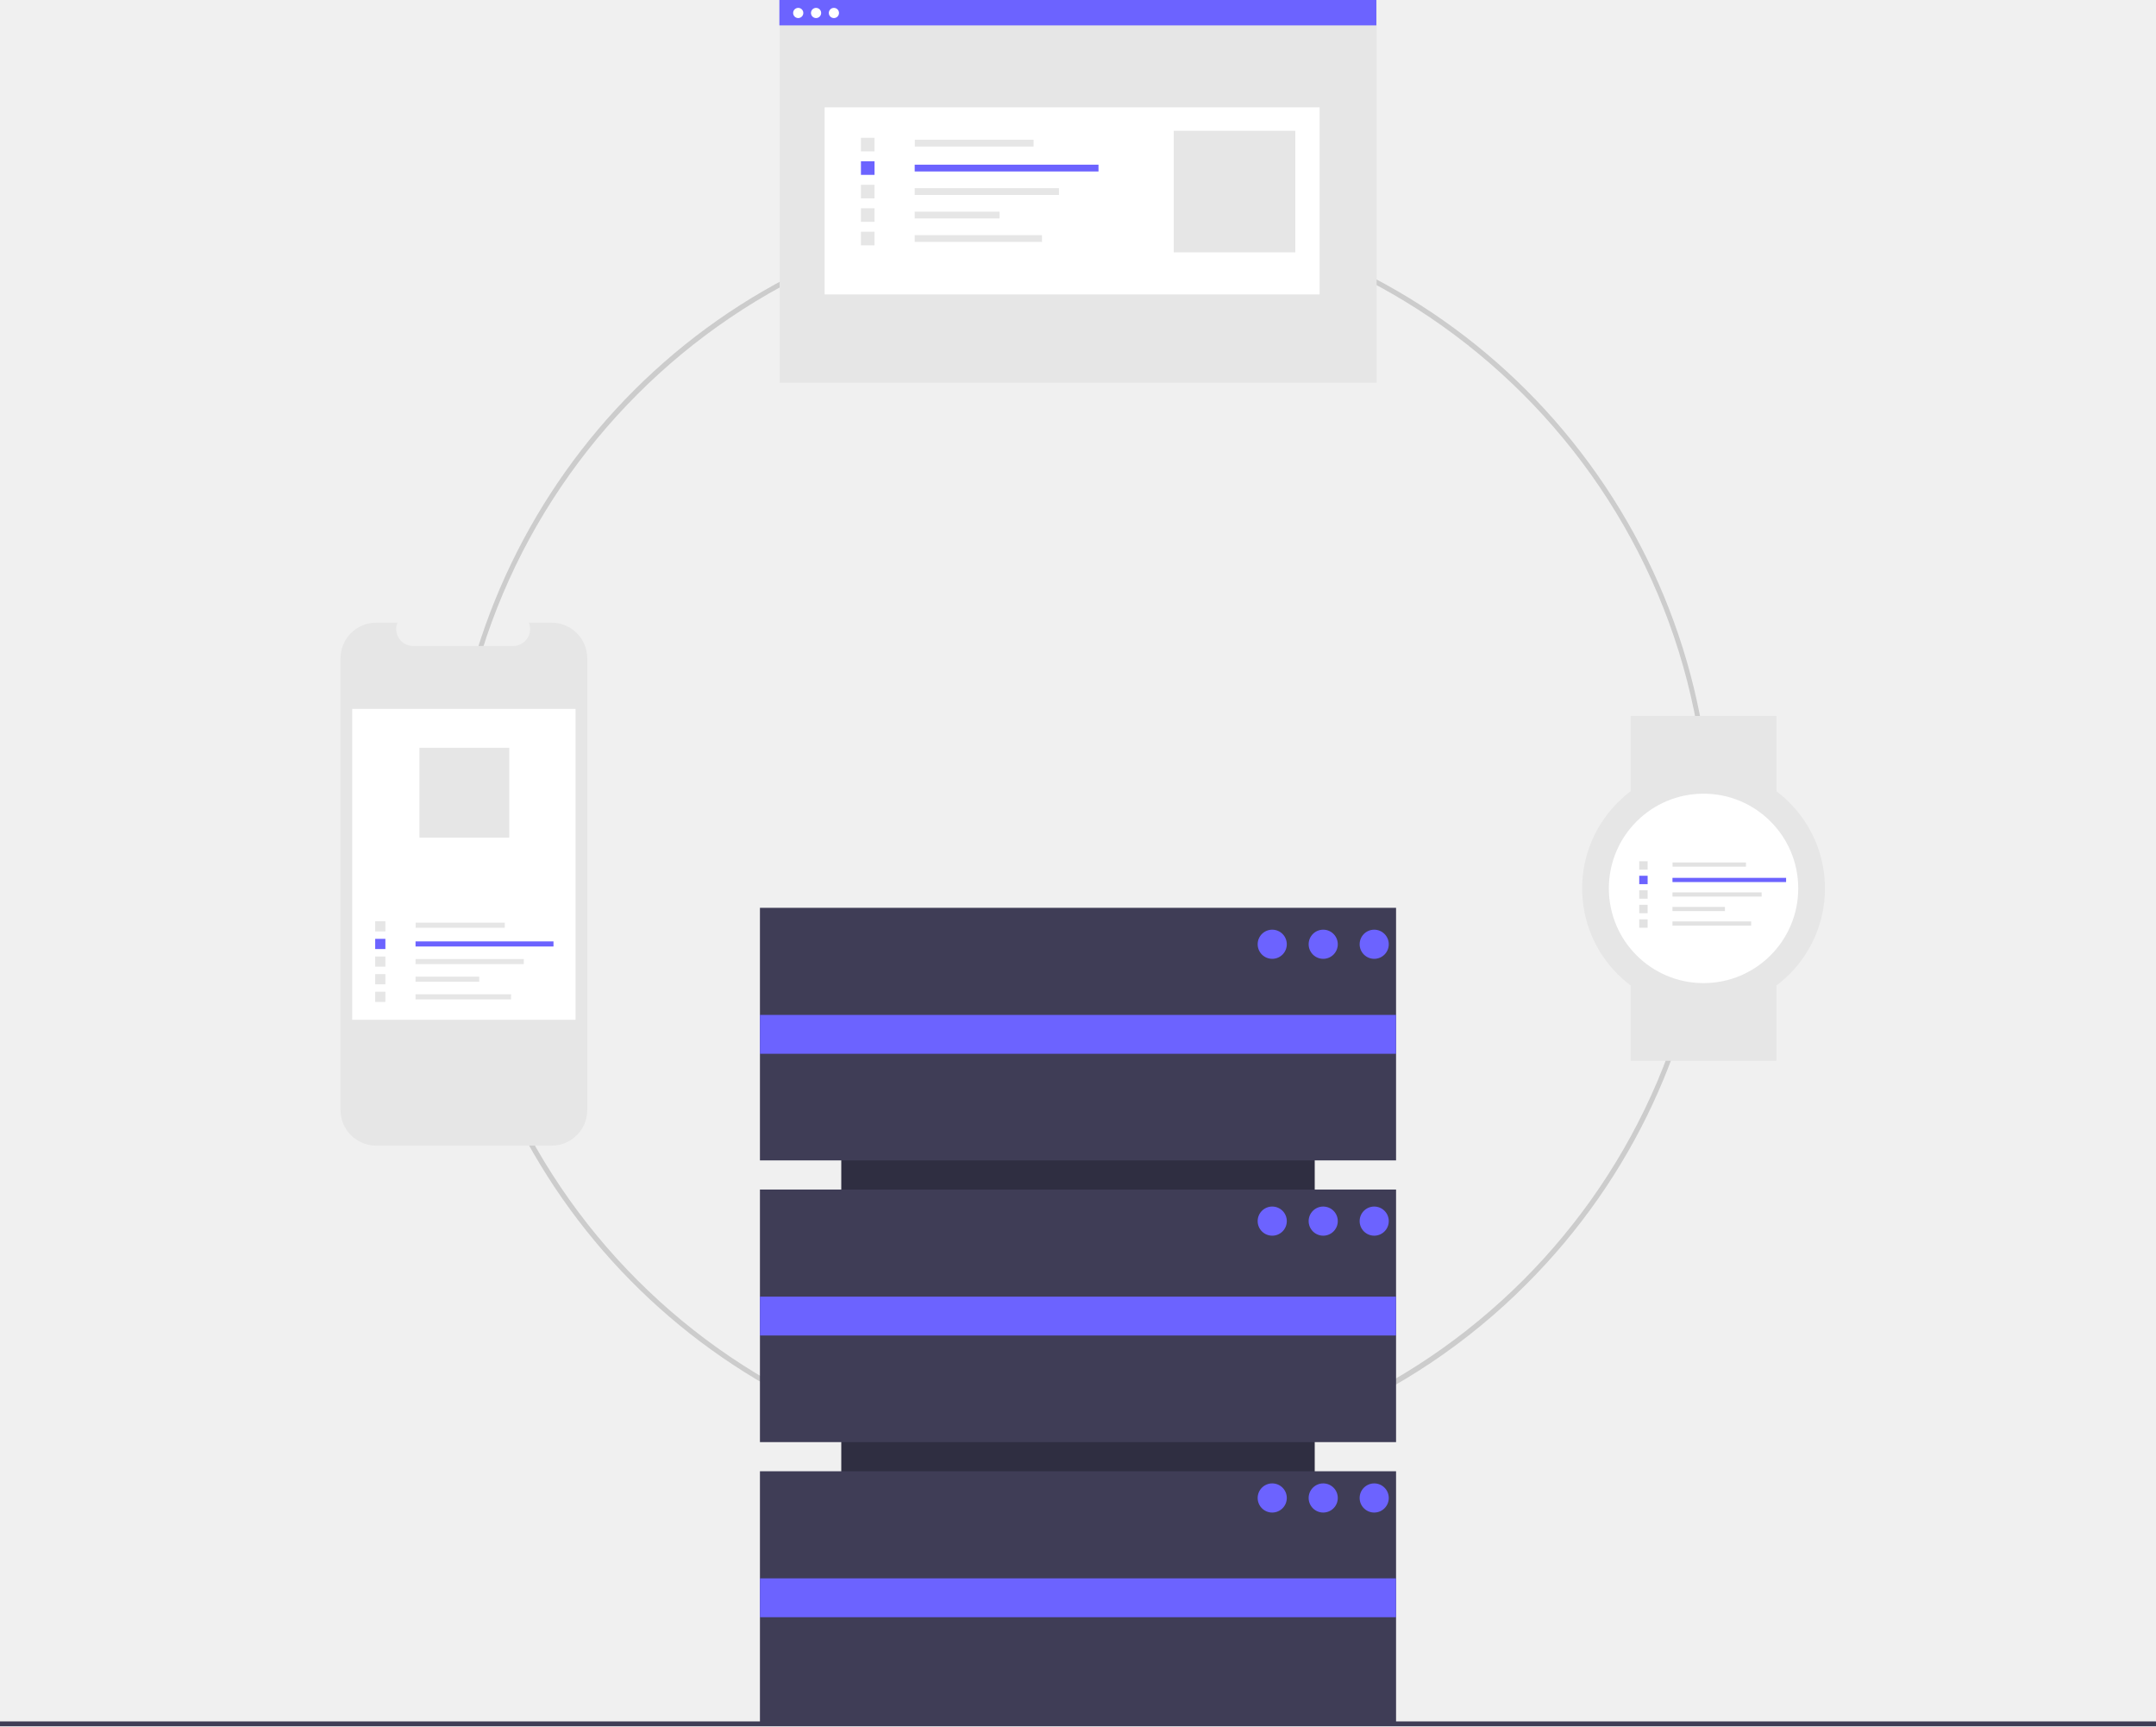
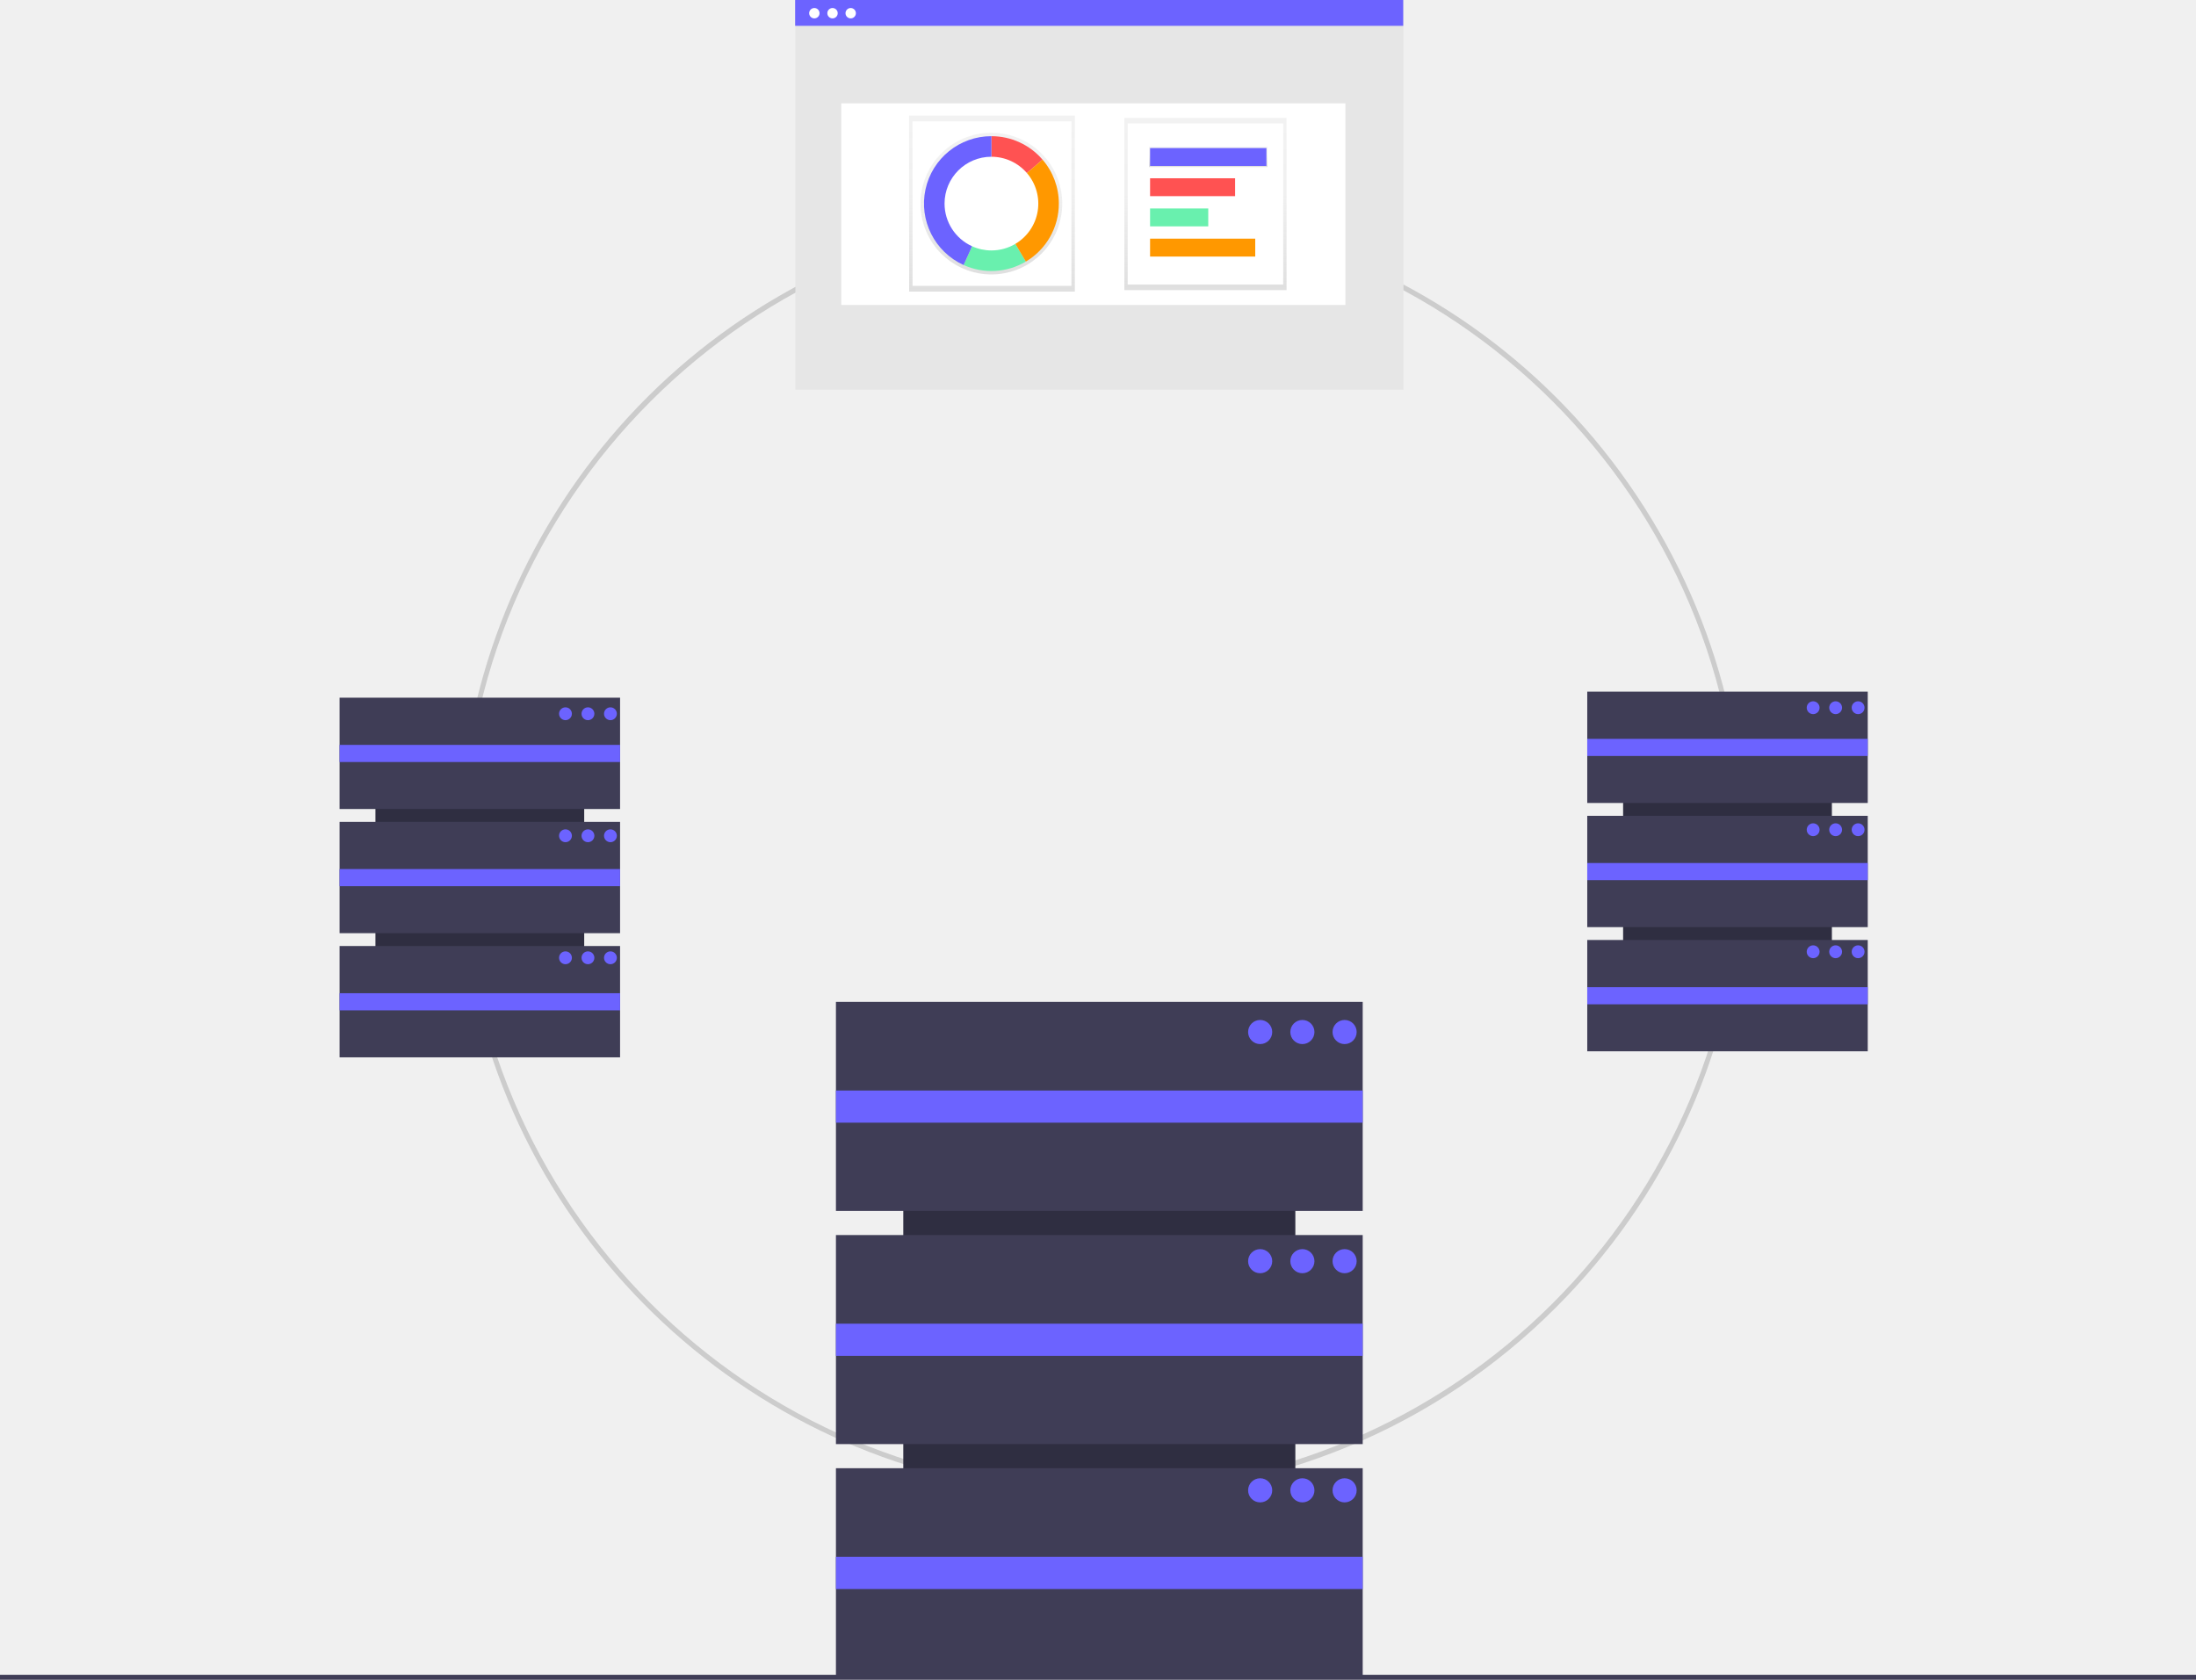
- <svg xmlns="http://www.w3.org/2000/svg" id="b5d1da7b-a9c6-4711-8d73-fa7937ec989e" data-name="Layer 1" width="888" height="710.807" viewBox="0 0 888 710.807">
-   <path d="M600.936,699.404a260.064,260.064,0,1,1,183.894-76.171A258.365,258.365,0,0,1,600.936,699.404Zm0-518.129c-142.297,0-258.064,115.768-258.064,258.065s115.768,258.064,258.064,258.064S859,581.637,859,439.34,743.232,181.275,600.936,181.275Z" transform="translate(-156 -94.59648)" fill="#ccc" />
-   <rect x="469" y="509.904" width="262" height="195" transform="translate(1051.404 -87.19257) rotate(90)" fill="#2f2e41" />
-   <rect x="313" y="373.807" width="262" height="104" fill="#3f3d56" />
-   <rect x="313" y="489.807" width="262" height="104" fill="#3f3d56" />
-   <rect x="313" y="605.807" width="262" height="104" fill="#3f3d56" />
-   <rect x="313" y="417.904" width="262" height="16" fill="#6c63ff" />
-   <rect x="313" y="533.904" width="262" height="16" fill="#6c63ff" />
-   <rect x="313" y="649.904" width="262" height="16" fill="#6c63ff" />
-   <circle cx="524" cy="388.807" r="6" fill="#6c63ff" />
-   <circle cx="545" cy="388.807" r="6" fill="#6c63ff" />
-   <circle cx="566" cy="388.807" r="6" fill="#6c63ff" />
-   <circle cx="524" cy="502.807" r="6" fill="#6c63ff" />
-   <circle cx="545" cy="502.807" r="6" fill="#6c63ff" />
-   <circle cx="566" cy="502.807" r="6" fill="#6c63ff" />
-   <circle cx="524" cy="616.807" r="6" fill="#6c63ff" />
-   <circle cx="545" cy="616.807" r="6" fill="#6c63ff" />
-   <circle cx="566" cy="616.807" r="6" fill="#6c63ff" />
-   <rect y="708.807" width="888" height="2" fill="#3f3d56" />
-   <path d="M397.879,365.661v185.992a14.675,14.675,0,0,1-14.672,14.672H310.928a14.677,14.677,0,0,1-14.678-14.672V365.661a14.677,14.677,0,0,1,14.678-14.672h8.768a6.978,6.978,0,0,0,6.455,9.606h41.208a6.978,6.978,0,0,0,6.455-9.606h9.392A14.675,14.675,0,0,1,397.879,365.661Z" transform="translate(-156 -94.59648)" fill="#e6e6e6" />
-   <rect x="145.064" y="291.91" width="92" height="128" fill="#fff" />
-   <rect x="171.186" y="379.927" width="36.72" height="2.098" fill="#e6e6e6" />
-   <rect x="171.149" y="387.632" width="56.817" height="2.098" fill="#6c63ff" />
-   <rect x="171.149" y="394.89" width="44.588" height="2.098" fill="#e6e6e6" />
-   <rect x="171.149" y="402.149" width="26.228" height="2.098" fill="#e6e6e6" />
-   <rect x="171.149" y="409.407" width="39.343" height="2.098" fill="#e6e6e6" />
-   <rect x="154.533" y="379.324" width="4.197" height="4.197" fill="#e6e6e6" />
-   <rect x="154.533" y="386.582" width="4.197" height="4.197" fill="#6c63ff" />
-   <rect x="154.533" y="393.841" width="4.197" height="4.197" fill="#e6e6e6" />
-   <rect x="154.533" y="401.1" width="4.197" height="4.197" fill="#e6e6e6" />
-   <rect x="154.533" y="408.358" width="4.197" height="4.197" fill="#e6e6e6" />
-   <rect x="172.751" y="307.91" width="36.998" height="36.998" fill="#e6e6e6" />
-   <rect x="321.111" y="0.139" width="245.884" height="157.475" fill="#e6e6e6" />
-   <rect x="339.647" y="44.195" width="203.861" height="77.035" fill="#fff" />
-   <rect x="376.789" y="57.542" width="48.927" height="2.796" fill="#e6e6e6" />
-   <rect x="376.74" y="67.807" width="75.705" height="2.796" fill="#6c63ff" />
-   <rect x="376.74" y="77.479" width="59.411" height="2.796" fill="#e6e6e6" />
-   <rect x="376.74" y="87.151" width="34.948" height="2.796" fill="#e6e6e6" />
-   <rect x="376.74" y="96.822" width="52.422" height="2.796" fill="#e6e6e6" />
-   <rect x="354.601" y="56.738" width="5.592" height="5.592" fill="#e6e6e6" />
-   <rect x="354.601" y="66.409" width="5.592" height="5.592" fill="#6c63ff" />
-   <rect x="354.601" y="76.081" width="5.592" height="5.592" fill="#e6e6e6" />
-   <rect x="354.601" y="85.753" width="5.592" height="5.592" fill="#e6e6e6" />
-   <rect x="354.601" y="95.424" width="5.592" height="5.592" fill="#e6e6e6" />
-   <rect x="483.445" y="53.847" width="50.059" height="50.059" fill="#e6e6e6" />
-   <rect x="321.006" width="245.884" height="10.446" fill="#6c63ff" />
-   <circle cx="328.768" cy="5.341" r="2.097" fill="#fff" />
-   <circle cx="336.117" cy="5.341" r="2.097" fill="#fff" />
-   <circle cx="343.466" cy="5.341" r="2.097" fill="#fff" />
-   <rect x="671.648" y="294.807" width="60" height="31" fill="#e6e6e6" />
-   <rect x="671.648" y="405.807" width="60" height="31" fill="#e6e6e6" />
-   <circle cx="701.648" cy="365.807" r="50" fill="#e6e6e6" />
-   <circle cx="701.648" cy="365.807" r="39" fill="#fff" />
-   <rect x="688.877" y="355.122" width="30.247" height="1.728" fill="#e2e2e2" />
-   <rect x="688.846" y="361.468" width="46.802" height="1.728" fill="#6c63ff" />
-   <rect x="688.846" y="367.447" width="36.728" height="1.728" fill="#e2e2e2" />
-   <rect x="688.846" y="373.426" width="21.605" height="1.728" fill="#e2e2e2" />
-   <rect x="688.846" y="379.405" width="32.407" height="1.728" fill="#e2e2e2" />
-   <rect x="675.16" y="354.625" width="3.457" height="3.457" fill="#e2e2e2" />
-   <rect x="675.16" y="360.604" width="3.457" height="3.457" fill="#6c63ff" />
-   <rect x="675.16" y="366.583" width="3.457" height="3.457" fill="#e2e2e2" />
-   <rect x="675.16" y="372.562" width="3.457" height="3.457" fill="#e2e2e2" />
-   <rect x="675.16" y="378.541" width="3.457" height="3.457" fill="#e2e2e2" />
+ <svg xmlns="http://www.w3.org/2000/svg" xmlns:xlink="http://www.w3.org/1999/xlink" id="b5d1da7b-a9c6-4711-8d73-fa7937ec989e" data-name="Layer 1" width="888" height="679.394" viewBox="0 0 888 679.394" version="1.1">
+   <defs id="defs131">
+     <linearGradient gradientTransform="matrix(0.4621617,0,0,0.4621617,54.6844,-108.5967)" id="09992bb0-0588-4d4c-95c8-1ad271d94435" x1="749.12" y1="475.15" x2="749.12" y2="351.15" xlink:href="#9b3bd20d-94b1-4b89-8689-3658f931a37a" />
+     <linearGradient id="9b3bd20d-94b1-4b89-8689-3658f931a37a" x1="213.62" y1="486" x2="213.62" gradientUnits="userSpaceOnUse">
+       <stop offset="0" stop-color="gray" stop-opacity="0.25" id="stop2" />
+       <stop offset="0.54" stop-color="gray" stop-opacity="0.12" id="stop4" />
+       <stop offset="1" stop-color="gray" stop-opacity="0.1" id="stop6" />
+     </linearGradient>
+     <linearGradient gradientTransform="matrix(0.4621617,0,0,0.4621617,126.0884,-64.93161)" id="89aca64f-6823-4107-b0e5-363f57c50e19" x1="595.12" y1="395.68" x2="595.12" y2="241.68" xlink:href="#9b3bd20d-94b1-4b89-8689-3658f931a37a" />
+     <linearGradient id="linearGradient1455" x1="213.62" y1="486" x2="213.62" gradientUnits="userSpaceOnUse">
+       <stop offset="0" stop-color="gray" stop-opacity="0.25" id="stop1449" />
+       <stop offset="0.54" stop-color="gray" stop-opacity="0.12" id="stop1451" />
+       <stop offset="1" stop-color="gray" stop-opacity="0.1" id="stop1453" />
+     </linearGradient>
+     <linearGradient gradientTransform="matrix(0.4523828,0,0,0.4523828,130.919,-96.49281)" id="e976fbab-c7be-4f98-b33a-a56658b85843" x1="790.62" y1="362.68" x2="790.62" y2="344.68" xlink:href="#9b3bd20d-94b1-4b89-8689-3658f931a37a-3" />
+     <linearGradient id="9b3bd20d-94b1-4b89-8689-3658f931a37a-3" x1="213.62" y1="486" x2="213.62" gradientUnits="userSpaceOnUse">
+       <stop offset="0" stop-color="gray" stop-opacity="0.25" id="stop2-5" />
+       <stop offset="0.54" stop-color="gray" stop-opacity="0.12" id="stop4-6" />
+       <stop offset="1" stop-color="gray" stop-opacity="0.1" id="stop6-2" />
+     </linearGradient>
+     <linearGradient gradientTransform="matrix(0.4523828,0,0,0.4523828,130.919,-96.49281)" id="244838b0-6b94-4a4f-974c-f4ebcd2d6e43" x1="788.12" y1="472.68" x2="788.12" y2="318.68" xlink:href="#9b3bd20d-94b1-4b89-8689-3658f931a37a-3" />
+     <linearGradient id="linearGradient1513" x1="213.62" y1="486" x2="213.62" gradientUnits="userSpaceOnUse">
+       <stop offset="0" stop-color="gray" stop-opacity="0.25" id="stop1507" />
+       <stop offset="0.54" stop-color="gray" stop-opacity="0.12" id="stop1509" />
+       <stop offset="1" stop-color="gray" stop-opacity="0.1" id="stop1511" />
+     </linearGradient>
+   </defs>
+   <path d="m 445.468,604.807 a 260.064,260.064 0 1 1 183.894,-76.171 258.365,258.365 0 0 1 -183.894,76.171 z m 0,-518.129 c -142.297,0 -258.064,115.768 -258.064,258.065 0,142.297 115.768,258.064 258.064,258.064 142.297,0 258.064,-115.767 258.064,-258.064 0,-142.297 -115.768,-258.065 -258.064,-258.065 z" id="path4" style="fill:#cccccc" />
+   <rect x="411.725" y="-523.801" width="213.01" height="158.538" transform="rotate(90)" id="rect6" style="fill:#2f2e41;stroke-width:0.813" />
+   <rect x="338.028" y="405.221" width="213.01" height="84.554" id="rect8" style="fill:#3f3d56;stroke-width:0.813" />
+   <rect x="338.028" y="499.531" width="213.01" height="84.554" id="rect10" style="fill:#3f3d56;stroke-width:0.813" />
+   <rect x="338.028" y="593.84" width="213.01" height="84.554" id="rect12" style="fill:#3f3d56;stroke-width:0.813" />
+   <rect x="338.028" y="441.072" width="213.01" height="13.008" id="rect14" style="fill:#6c63ff;stroke-width:0.813" />
+   <rect x="338.028" y="535.382" width="213.01" height="13.008" id="rect16" style="fill:#6c63ff;stroke-width:0.813" />
+   <rect x="338.028" y="629.691" width="213.01" height="13.008" id="rect18" style="fill:#6c63ff;stroke-width:0.813" />
+   <circle cx="509.574" cy="417.416" r="4.878" id="circle20" style="fill:#6c63ff;stroke-width:0.813" />
+   <circle cx="526.647" cy="417.416" r="4.878" id="circle22" style="fill:#6c63ff;stroke-width:0.813" />
+   <circle cx="543.72" cy="417.416" r="4.878" id="circle24" style="fill:#6c63ff;stroke-width:0.813" />
+   <circle cx="509.574" cy="510.1" r="4.878" id="circle26" style="fill:#6c63ff;stroke-width:0.813" />
+   <circle cx="526.647" cy="510.1" r="4.878" id="circle28" style="fill:#6c63ff;stroke-width:0.813" />
+   <circle cx="543.72" cy="510.1" r="4.878" id="circle30" style="fill:#6c63ff;stroke-width:0.813" />
+   <circle cx="509.574" cy="602.784" r="4.878" id="circle32" style="fill:#6c63ff;stroke-width:0.813" />
+   <circle cx="526.647" cy="602.784" r="4.878" id="circle34" style="fill:#6c63ff;stroke-width:0.813" />
+   <circle cx="543.72" cy="602.784" r="4.878" id="circle36" style="fill:#6c63ff;stroke-width:0.813" />
+   <rect y="677.394" width="888" height="2" id="rect38" x="0" style="fill:#3f3d56" />
+   <rect x="321.643" y="0.139" width="245.884" height="157.475" id="rect66" style="fill:#e6e6e6" />
+   <rect x="340.179" y="41.799" width="203.861" height="81.561" id="rect68" style="fill:#ffffff;stroke-width:1.029" />
+   <rect x="321.538" width="245.884" height="10.446" id="rect92" y="0" style="fill:#6c63ff" />
+   <circle cx="329.301" cy="5.341" r="2.097" id="circle94" style="fill:#ffffff" />
+   <circle cx="336.65" cy="5.341" r="2.097" id="circle96" style="fill:#ffffff" />
+   <circle cx="343.999" cy="5.341" r="2.097" id="circle98" style="fill:#ffffff" />
+   <rect style="fill:#2f2e41;stroke-width:0.433" x="285.654" y="-236.236" width="113.426" height="84.42" transform="rotate(90)" id="rect6-3" />
+   <rect style="fill:#3f3d56;stroke-width:0.433" x="137.313" y="282.19" width="113.426" height="45.024" id="rect8-6" />
+   <rect style="fill:#3f3d56;stroke-width:0.433" x="137.313" y="332.41" width="113.426" height="45.024" id="rect10-7" />
+   <rect style="fill:#3f3d56;stroke-width:0.433" x="137.313" y="382.629" width="113.426" height="45.024" id="rect12-5" />
+   <rect style="fill:#6c63ff;stroke-width:0.433" x="137.313" y="301.281" width="113.426" height="6.927" id="rect14-3" />
+   <rect style="fill:#6c63ff;stroke-width:0.433" x="137.313" y="351.5" width="113.426" height="6.927" id="rect16-5" />
+   <rect style="fill:#6c63ff;stroke-width:0.433" x="137.313" y="401.719" width="113.426" height="6.927" id="rect18-6" />
+   <circle style="fill:#6c63ff;stroke-width:0.433" cx="228.66" cy="288.684" id="circle20-2" r="2.598" />
+   <circle style="fill:#6c63ff;stroke-width:0.433" cx="237.752" cy="288.684" id="circle22-9" r="2.598" />
+   <circle style="fill:#6c63ff;stroke-width:0.433" cx="246.843" cy="288.684" id="circle24-1" r="2.598" />
+   <circle style="fill:#6c63ff;stroke-width:0.433" cx="228.66" cy="338.038" id="circle26-2" r="2.598" />
+   <circle style="fill:#6c63ff;stroke-width:0.433" cx="237.752" cy="338.038" id="circle28-7" r="2.598" />
+   <circle style="fill:#6c63ff;stroke-width:0.433" cx="246.843" cy="338.038" id="circle30-0" r="2.598" />
+   <circle style="fill:#6c63ff;stroke-width:0.433" cx="228.66" cy="387.391" id="circle32-9" r="2.598" />
+   <circle style="fill:#6c63ff;stroke-width:0.433" cx="237.752" cy="387.391" id="circle34-3" r="2.598" />
+   <circle style="fill:#6c63ff;stroke-width:0.433" cx="246.843" cy="387.391" id="circle36-6" r="2.598" />
+   <rect style="fill:#2f2e41;stroke-width:0.433" x="283.212" y="-740.762" width="113.426" height="84.42" transform="rotate(90)" id="rect6-3-5" />
+   <rect style="fill:#3f3d56;stroke-width:0.433" x="641.839" y="279.749" width="113.426" height="45.024" id="rect8-6-0" />
+   <rect style="fill:#3f3d56;stroke-width:0.433" x="641.839" y="329.968" width="113.426" height="45.024" id="rect10-7-3" />
+   <rect style="fill:#3f3d56;stroke-width:0.433" x="641.839" y="380.187" width="113.426" height="45.024" id="rect12-5-6" />
+   <rect style="fill:#6c63ff;stroke-width:0.433" x="641.839" y="298.839" width="113.426" height="6.927" id="rect14-3-1" />
+   <rect style="fill:#6c63ff;stroke-width:0.433" x="641.839" y="349.058" width="113.426" height="6.927" id="rect16-5-0" />
+   <rect style="fill:#6c63ff;stroke-width:0.433" x="641.839" y="399.277" width="113.426" height="6.927" id="rect18-6-6" />
+   <circle style="fill:#6c63ff;stroke-width:0.433" cx="733.186" cy="286.243" id="circle20-2-3" r="2.598" />
+   <circle style="fill:#6c63ff;stroke-width:0.433" cx="742.277" cy="286.243" id="circle22-9-2" r="2.598" />
+   <circle style="fill:#6c63ff;stroke-width:0.433" cx="751.368" cy="286.243" id="circle24-1-0" r="2.598" />
+   <circle style="fill:#6c63ff;stroke-width:0.433" cx="733.186" cy="335.596" id="circle26-2-6" r="2.598" />
+   <circle style="fill:#6c63ff;stroke-width:0.433" cx="742.277" cy="335.596" id="circle28-7-1" r="2.598" />
+   <circle style="fill:#6c63ff;stroke-width:0.433" cx="751.368" cy="335.596" id="circle30-0-5" r="2.598" />
+   <circle style="fill:#6c63ff;stroke-width:0.433" cx="733.186" cy="384.949" id="circle32-9-5" r="2.598" />
+   <circle style="fill:#6c63ff;stroke-width:0.433" cx="742.277" cy="384.949" id="circle34-3-4" r="2.598" />
+   <circle style="fill:#6c63ff;stroke-width:0.433" cx="751.368" cy="384.949" id="circle36-6-7" r="2.598" />
+   <rect style="fill:url(#89aca64f-6823-4107-b0e5-363f57c50e19);stroke-width:0.462" x="367.623" y="46.764" width="67.013" height="71.173" id="rect308" />
+   <rect style="fill:#ffffff;stroke-width:0.462" x="369.01" y="49.074" width="64.24" height="66.551" id="rect310" />
+   <path style="fill:url(#09992bb0-0588-4d4c-95c8-1ad271d94435);stroke-width:0.462" d="m 422.607,63.656 a 28.654,28.654 0 1 0 6.932,18.694 28.58,28.58 0 0 0 -6.932,-18.694 z m -11.554,35.804 a 19.873,19.873 0 1 1 9.742,-17.1 19.785,19.785 0 0 1 -9.729,17.1 z" id="path322" />
+   <path style="fill:#ff5252;stroke-width:0.462" d="m 415.249,69.992 6.309,-5.43 a 27.198,27.198 0 0 0 -20.659,-9.479 v 8.319 a 18.907,18.907 0 0 1 14.35,6.59 z" id="path324" />
+   <path style="fill:#69f0ae;stroke-width:0.462" d="m 400.899,101.294 a 18.828,18.828 0 0 1 -7.82,-1.696 l -3.434,7.584 a 27.268,27.268 0 0 0 25.183,-1.386 l -4.252,-7.159 a 18.828,18.828 0 0 1 -9.678,2.657 z" id="path326" />
+   <path style="fill:#ff9800;stroke-width:0.462" d="m 428.167,82.345 a 27.152,27.152 0 0 0 -6.609,-17.789 l -6.309,5.43 a 18.916,18.916 0 0 1 -4.672,28.654 l 4.252,7.159 a 27.268,27.268 0 0 0 13.338,-23.455 z" id="path328" />
+   <path style="fill:#6c63ff;stroke-width:0.462" d="m 381.95,82.345 a 18.949,18.949 0 0 1 18.949,-18.949 v -8.319 a 27.268,27.268 0 0 0 -11.254,52.104 l 3.434,-7.584 A 18.949,18.949 0 0 1 381.95,82.345 Z" id="path330" />
+   <rect style="fill:url(#244838b0-6b94-4a4f-974c-f4ebcd2d6e43);stroke-width:0.452" x="454.653" y="47.673" width="65.596" height="69.667" id="rect312" />
+   <rect style="fill:#ffffff;stroke-width:0.452" x="456.01" y="49.934" width="62.881" height="65.143" id="rect314" />
+   <rect style="fill:url(#e976fbab-c7be-4f98-b33a-a56658b85843);stroke-width:0.452" x="464.606" y="59.435" width="47.953" height="8.143" id="rect332" />
+   <rect style="fill:#6c63ff;stroke-width:0.452" x="465.058" y="59.887" width="47.048" height="7.238" id="rect334" />
+   <rect style="fill:#ff5252;stroke-width:0.452" x="465.058" y="72.101" width="34.381" height="7.238" id="rect336" />
+   <rect style="fill:#69f0ae;stroke-width:0.452" x="465.058" y="84.316" width="23.524" height="7.238" id="rect338" />
+   <rect style="fill:#ff9800;stroke-width:0.452" x="465.058" y="96.53" width="42.524" height="7.238" id="rect340" />
</svg>
